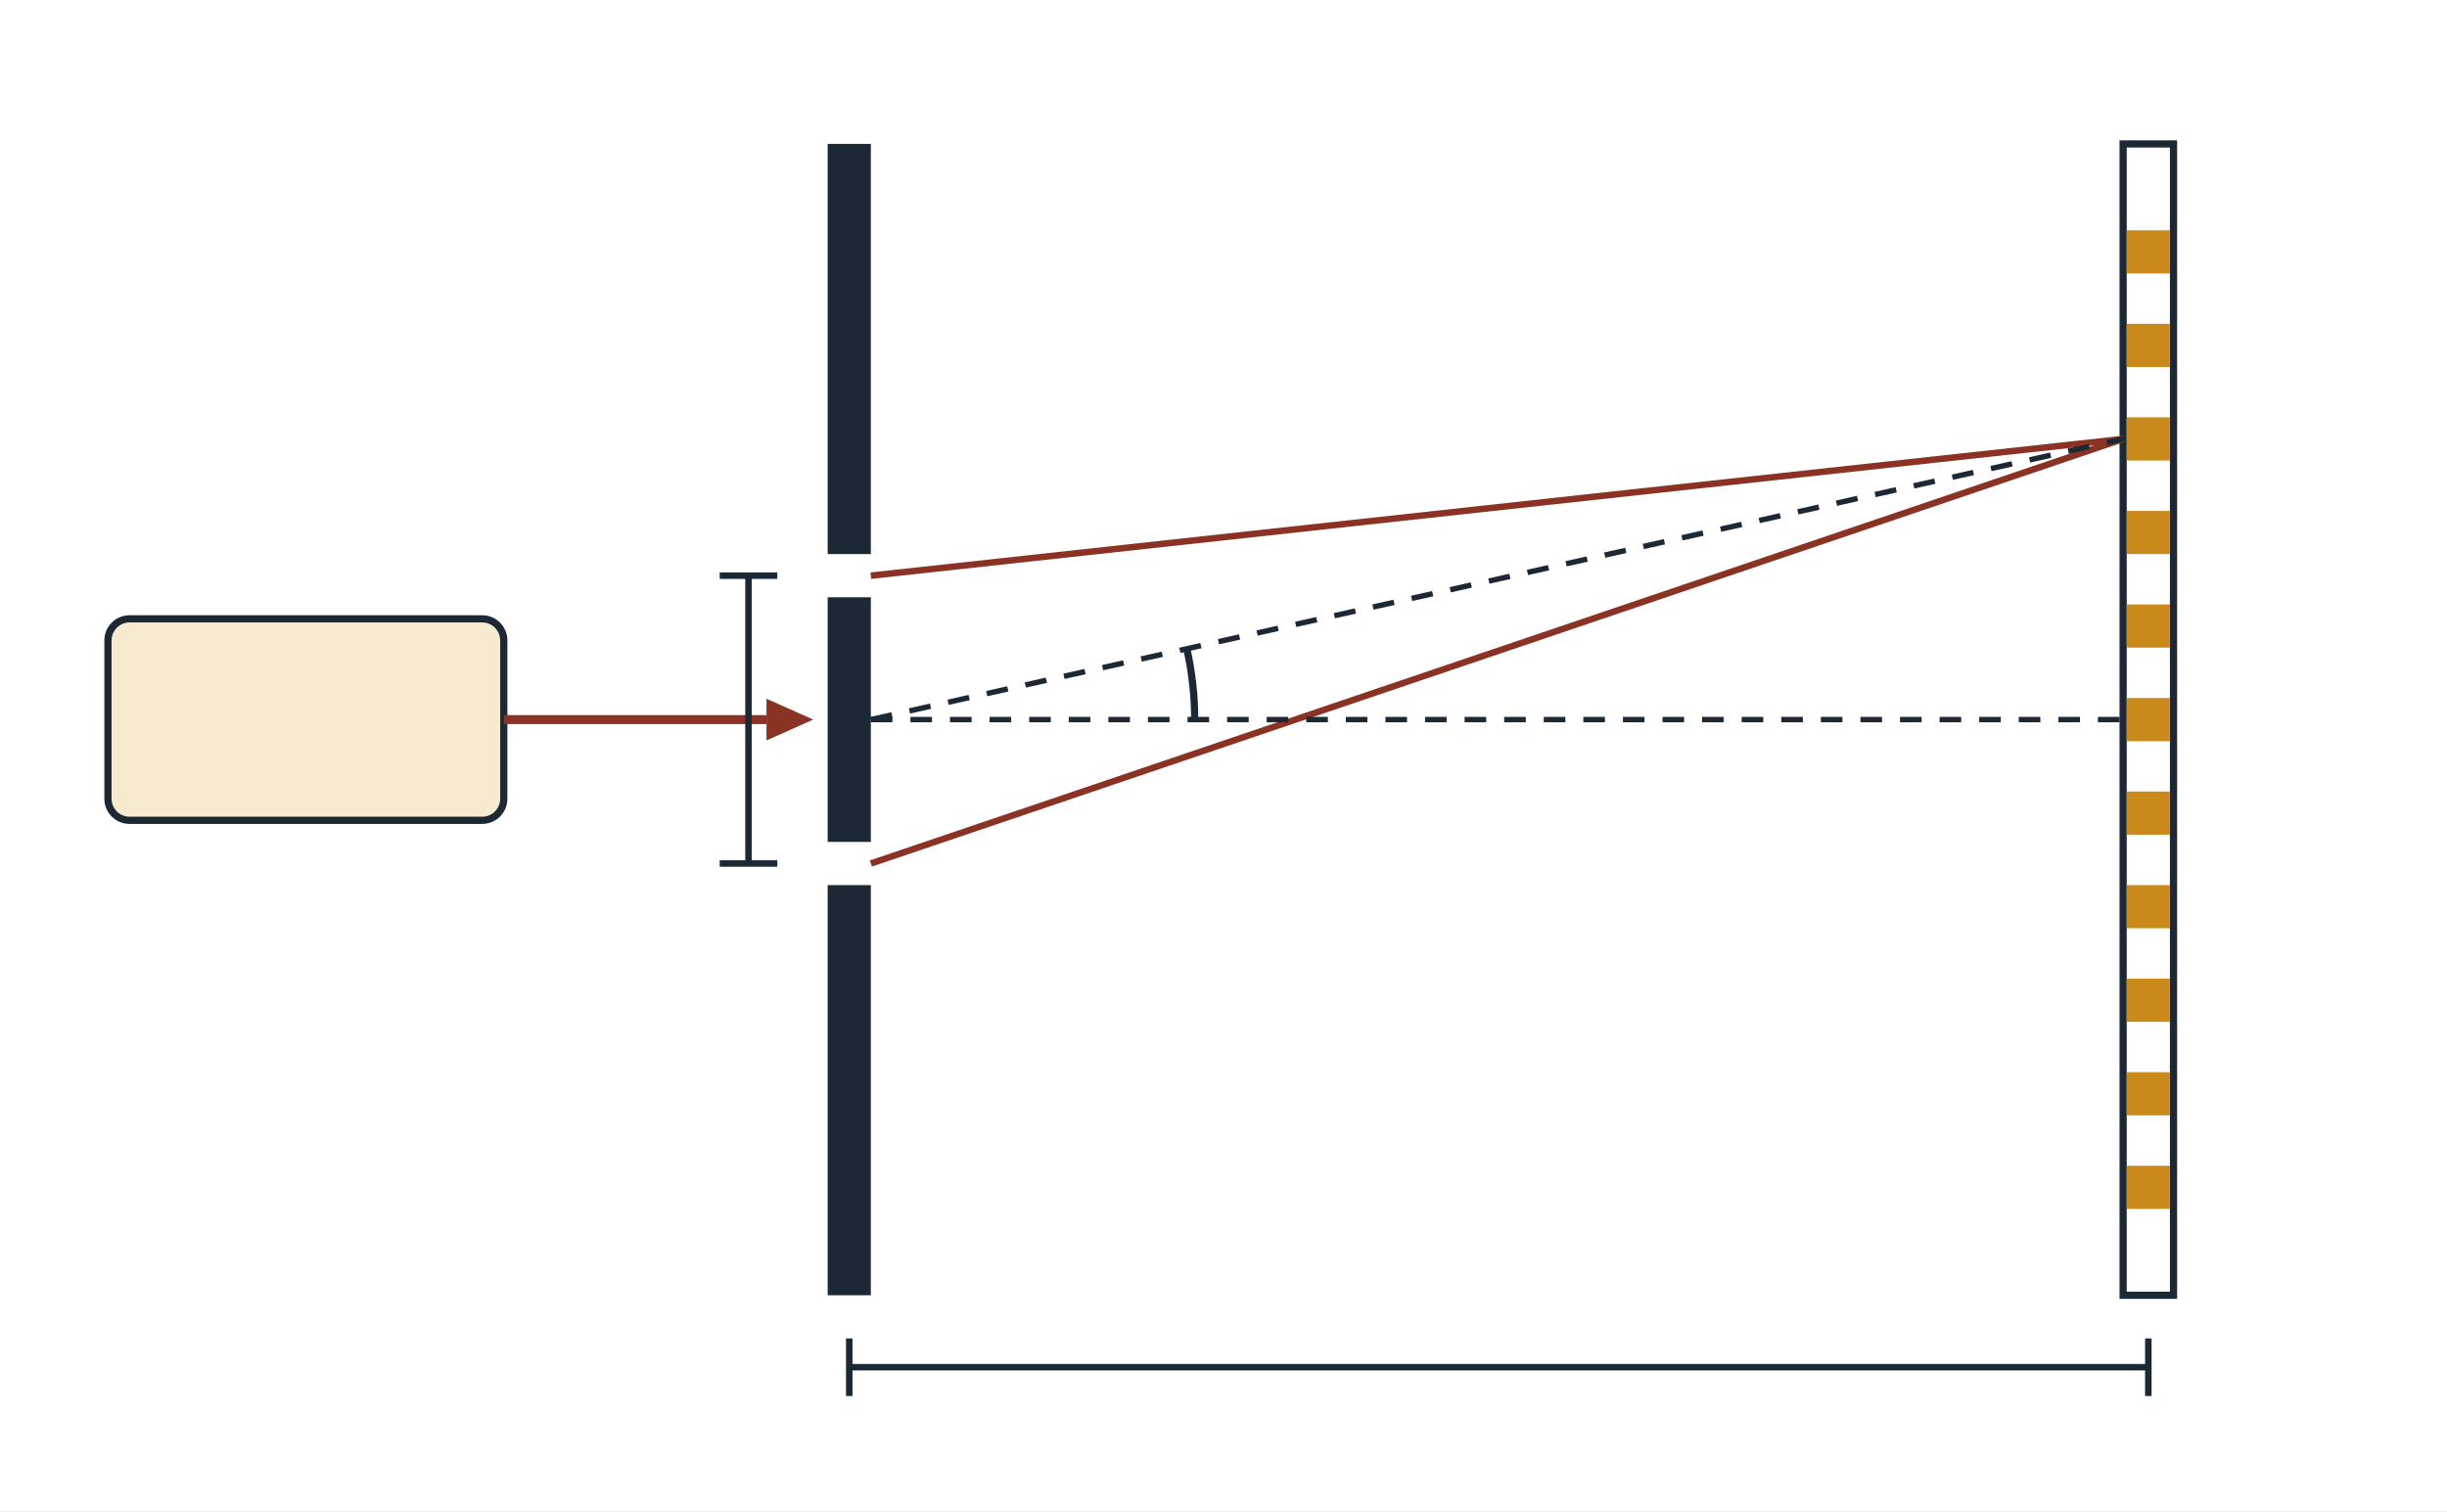
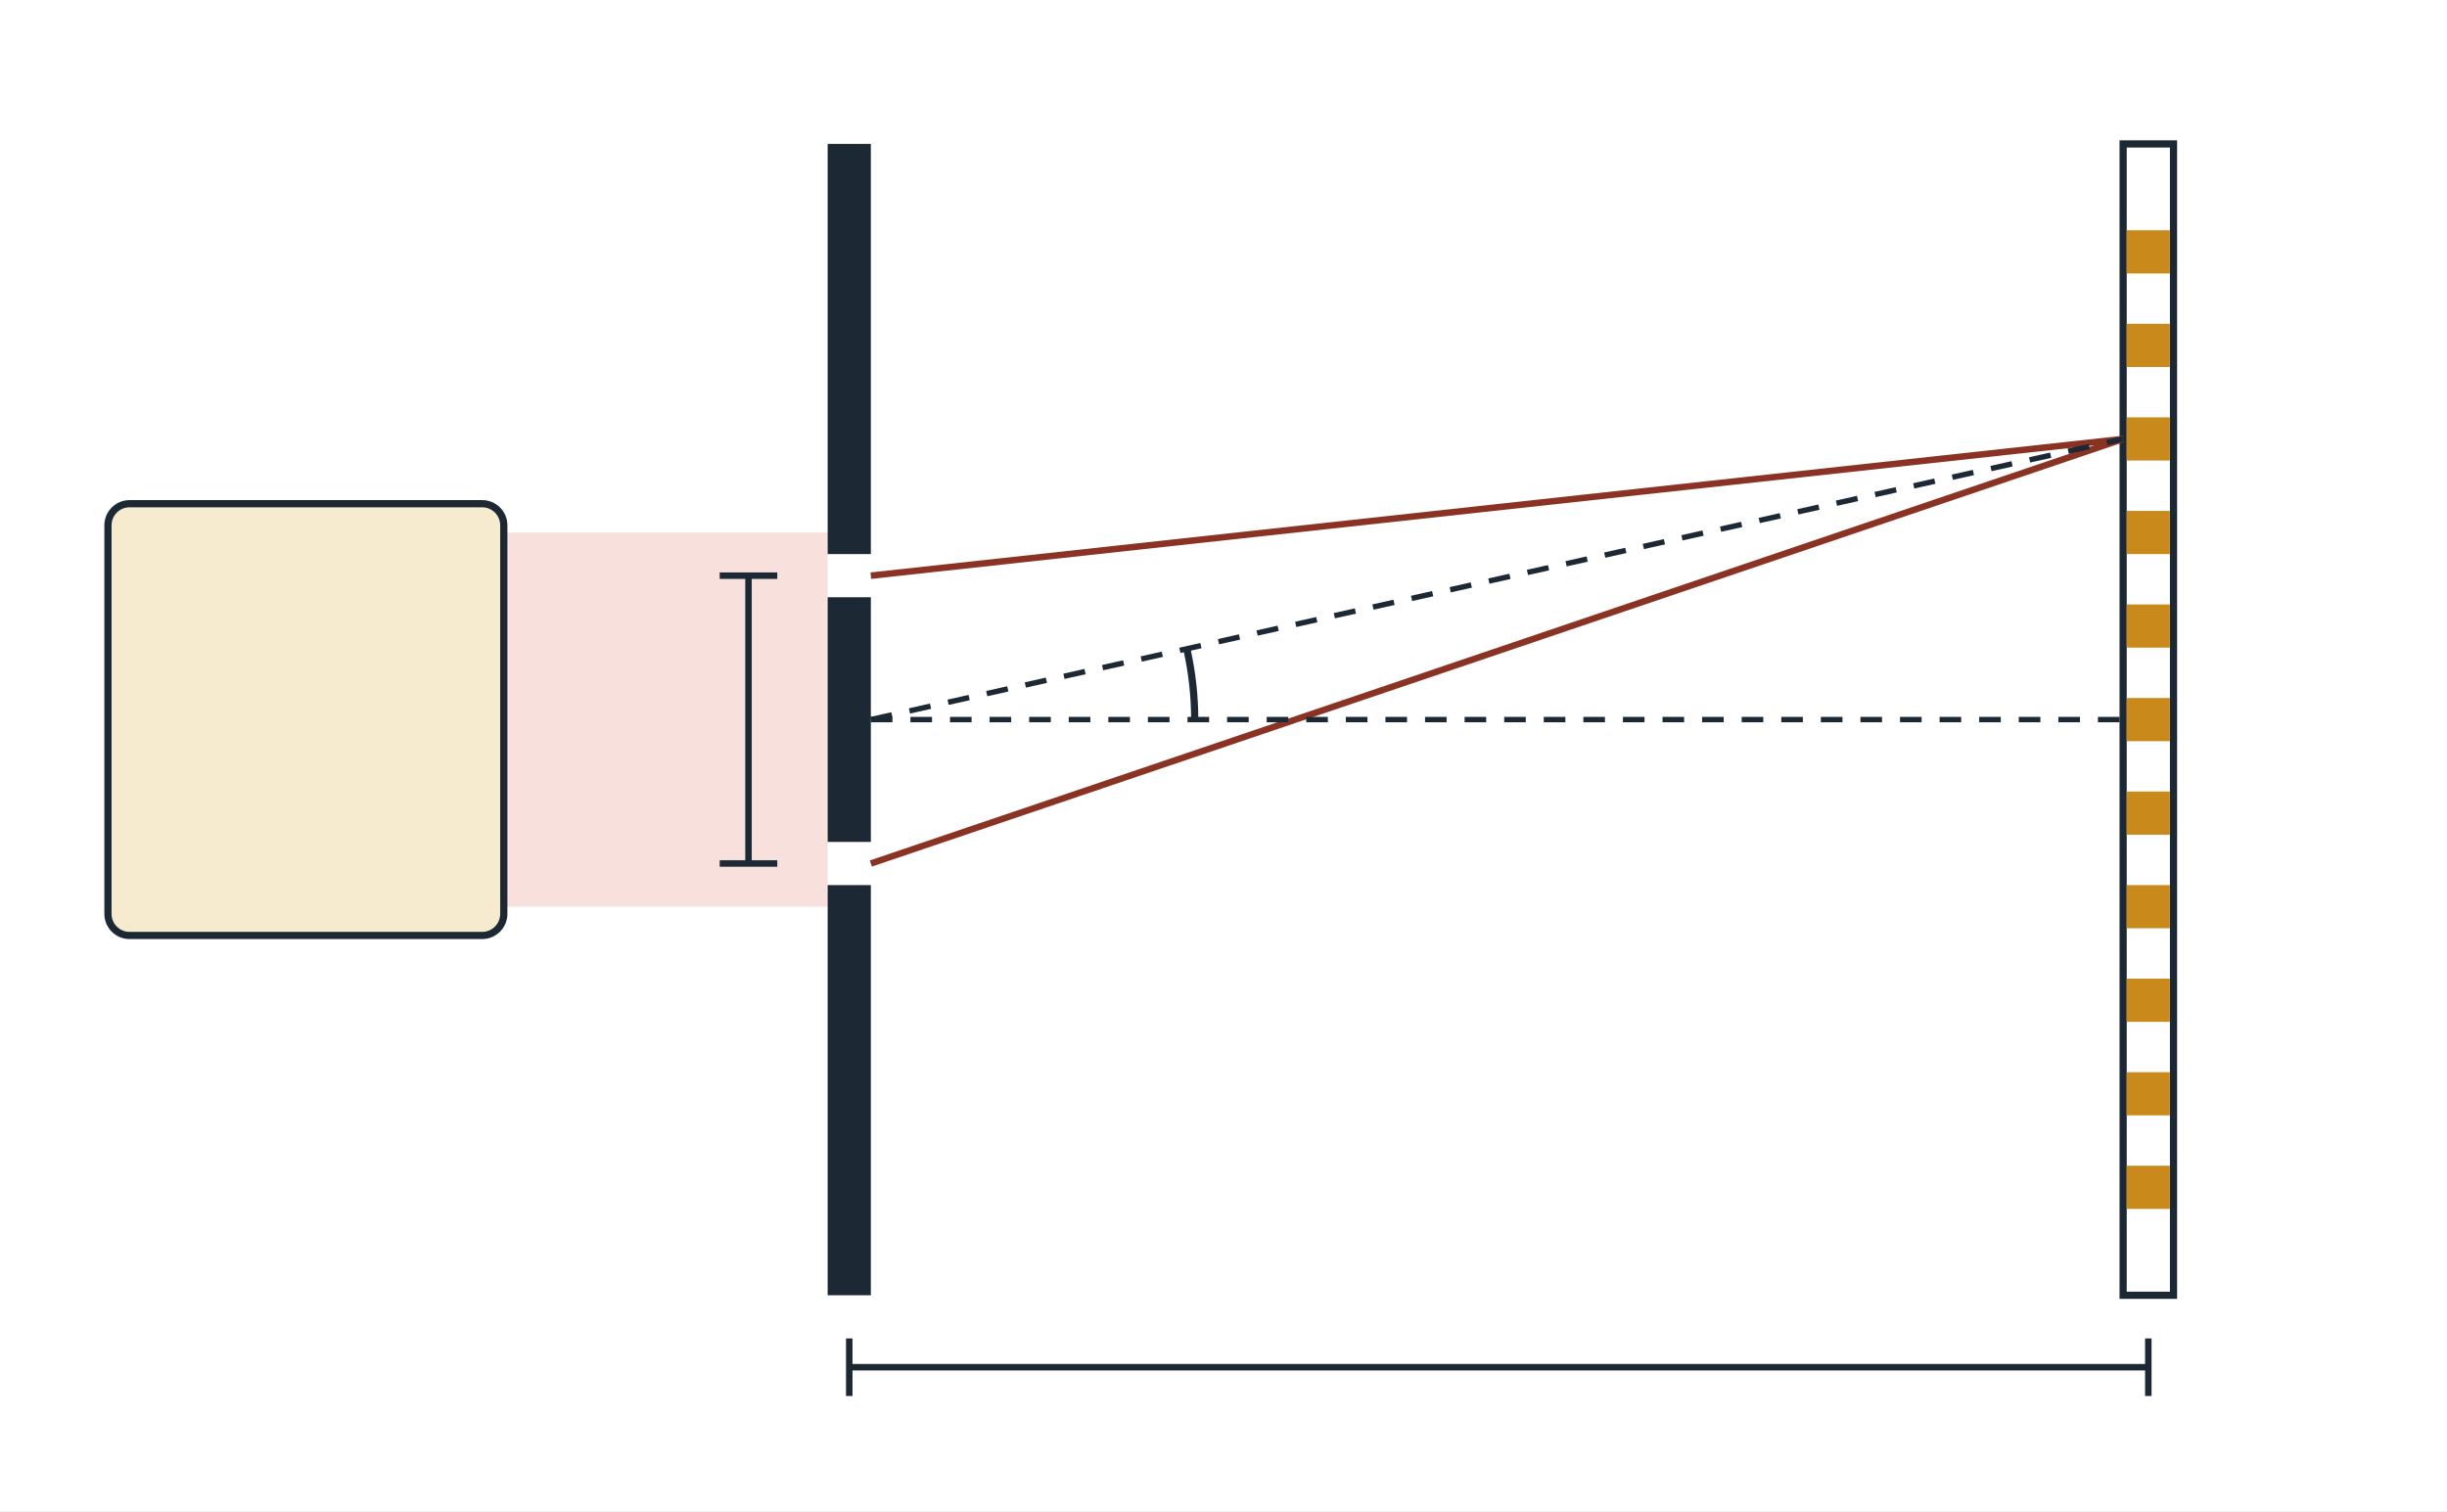
<svg xmlns="http://www.w3.org/2000/svg" viewBox="0 0 680 420" width="680" height="420" font-family="sans-serif">
  <rect width="680" height="420" fill="#ffffff" />
-   <rect x="30" y="172" width="110" height="56" rx="6" fill="#f7ebcf" stroke="#1c2833" stroke-width="2" />
-   <line x1="140.0" y1="200.0" x2="213.0" y2="200.0" stroke="#8a3324" stroke-width="2.5" />
-   <polygon points="226.0,200.0 213.0,205.8 213.0,194.2" fill="#8a3324" />
+   <rect x="140" y="148" width="90" height="104" fill="#f8e1dc" />
+   <rect x="30" y="140" width="110" height="120" rx="6" fill="#f7ebcf" stroke="#1c2833" stroke-width="2" />
  <rect x="230" y="40" width="12" height="114" fill="#1c2833" />
  <rect x="230" y="166" width="12" height="68" fill="#1c2833" />
  <rect x="230" y="246" width="12" height="114" fill="#1c2833" />
  <rect x="590" y="40" width="14" height="320" fill="#ffffff" stroke="#1c2833" stroke-width="2" />
  <rect x="591" y="64" width="12" height="12" fill="#c98a1b" />
  <rect x="591" y="90" width="12" height="12" fill="#c98a1b" />
  <rect x="591" y="116" width="12" height="12" fill="#c98a1b" />
  <rect x="591" y="142" width="12" height="12" fill="#c98a1b" />
  <rect x="591" y="168" width="12" height="12" fill="#c98a1b" />
  <rect x="591" y="194" width="12" height="12" fill="#c98a1b" />
  <rect x="591" y="220" width="12" height="12" fill="#c98a1b" />
  <rect x="591" y="246" width="12" height="12" fill="#c98a1b" />
  <rect x="591" y="272" width="12" height="12" fill="#c98a1b" />
  <rect x="591" y="298" width="12" height="12" fill="#c98a1b" />
  <rect x="591" y="324" width="12" height="12" fill="#c98a1b" />
  <line x1="242.0" y1="160.0" x2="590.0" y2="122.0" stroke="#8a3324" stroke-width="1.8" />
  <line x1="242.0" y1="240.0" x2="590.0" y2="122.0" stroke="#8a3324" stroke-width="1.8" />
  <line x1="242.0" y1="200.0" x2="590.0" y2="200.0" stroke="#1c2833" stroke-width="1.5" stroke-dasharray="6 5" />
  <line x1="242.0" y1="200.0" x2="590.0" y2="122.0" stroke="#1c2833" stroke-width="1.5" stroke-dasharray="6 5" />
  <path d="M332,200 A90,90 0 0 0 329.8,180.3" fill="none" stroke="#1c2833" stroke-width="2" />
  <line x1="208.0" y1="160.0" x2="208.0" y2="240.0" stroke="#1c2833" stroke-width="1.8" />
  <line x1="200.0" y1="160.0" x2="216.0" y2="160.0" stroke="#1c2833" stroke-width="1.8" />
  <line x1="200.0" y1="240.0" x2="216.0" y2="240.0" stroke="#1c2833" stroke-width="1.8" />
  <line x1="236.0" y1="380.0" x2="597.0" y2="380.0" stroke="#1c2833" stroke-width="1.8" />
  <line x1="236.0" y1="372.0" x2="236.0" y2="388.0" stroke="#1c2833" stroke-width="1.8" />
  <line x1="597.0" y1="372.0" x2="597.0" y2="388.0" stroke="#1c2833" stroke-width="1.8" />
</svg>
